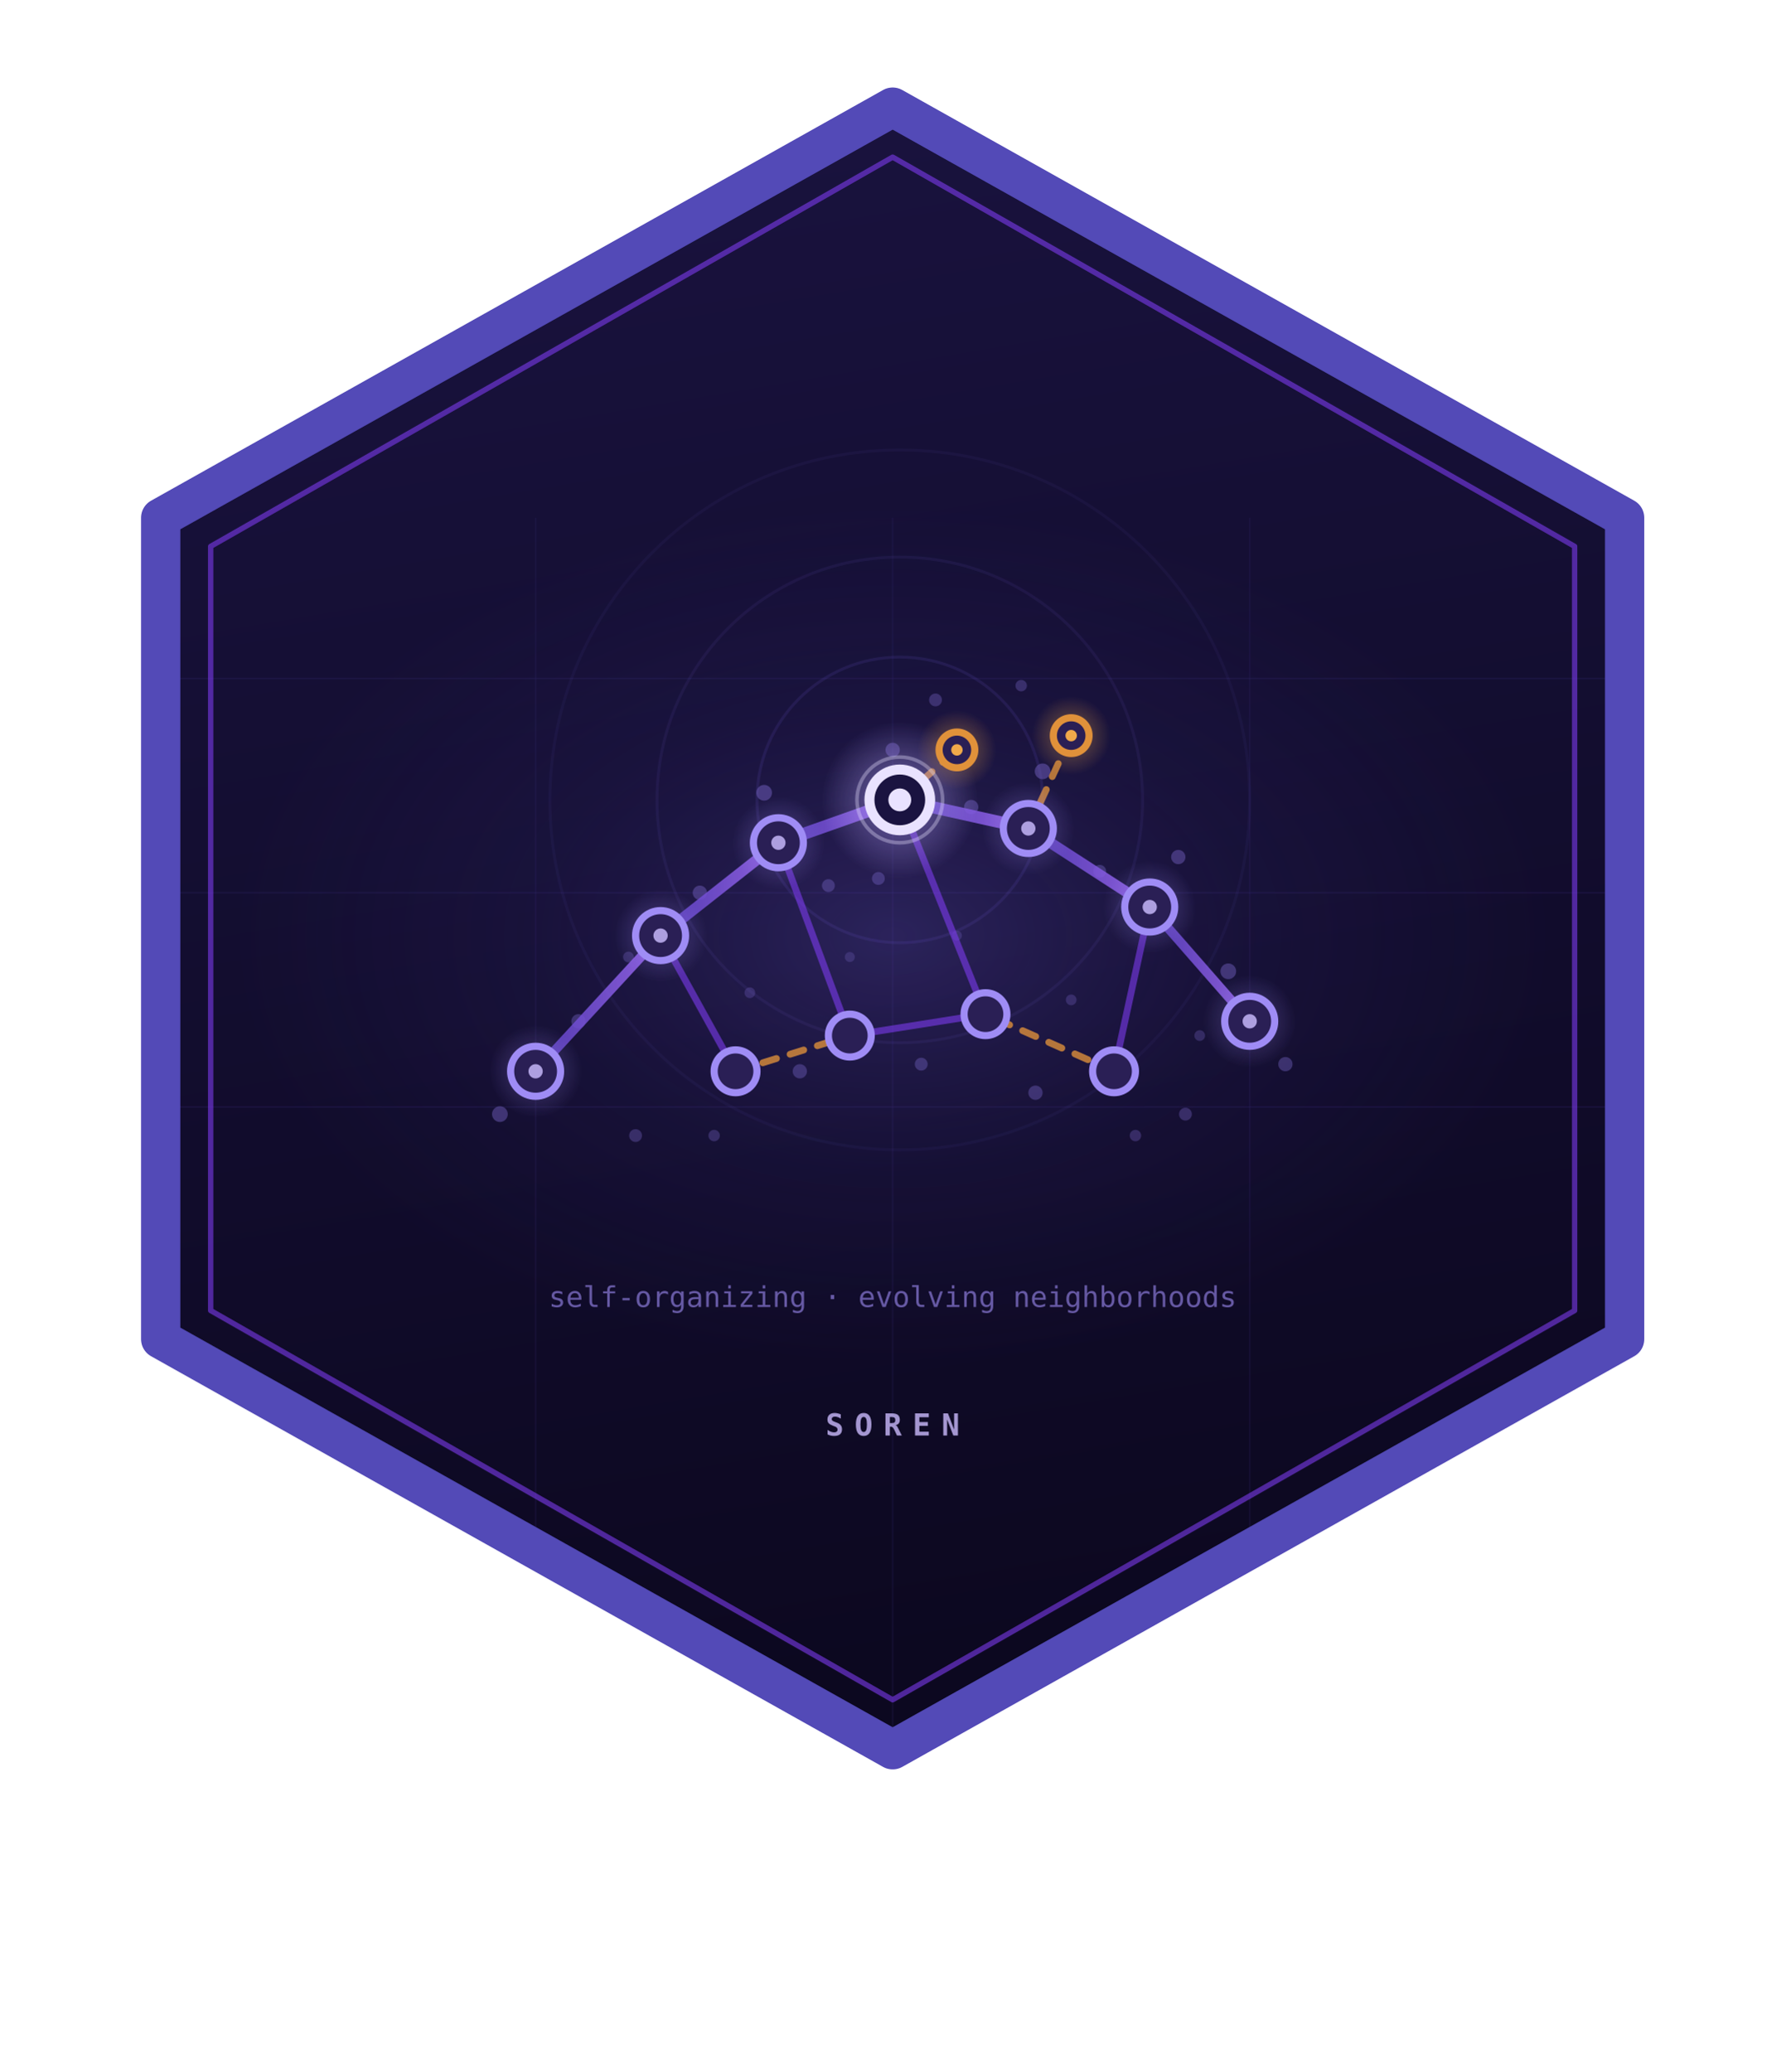
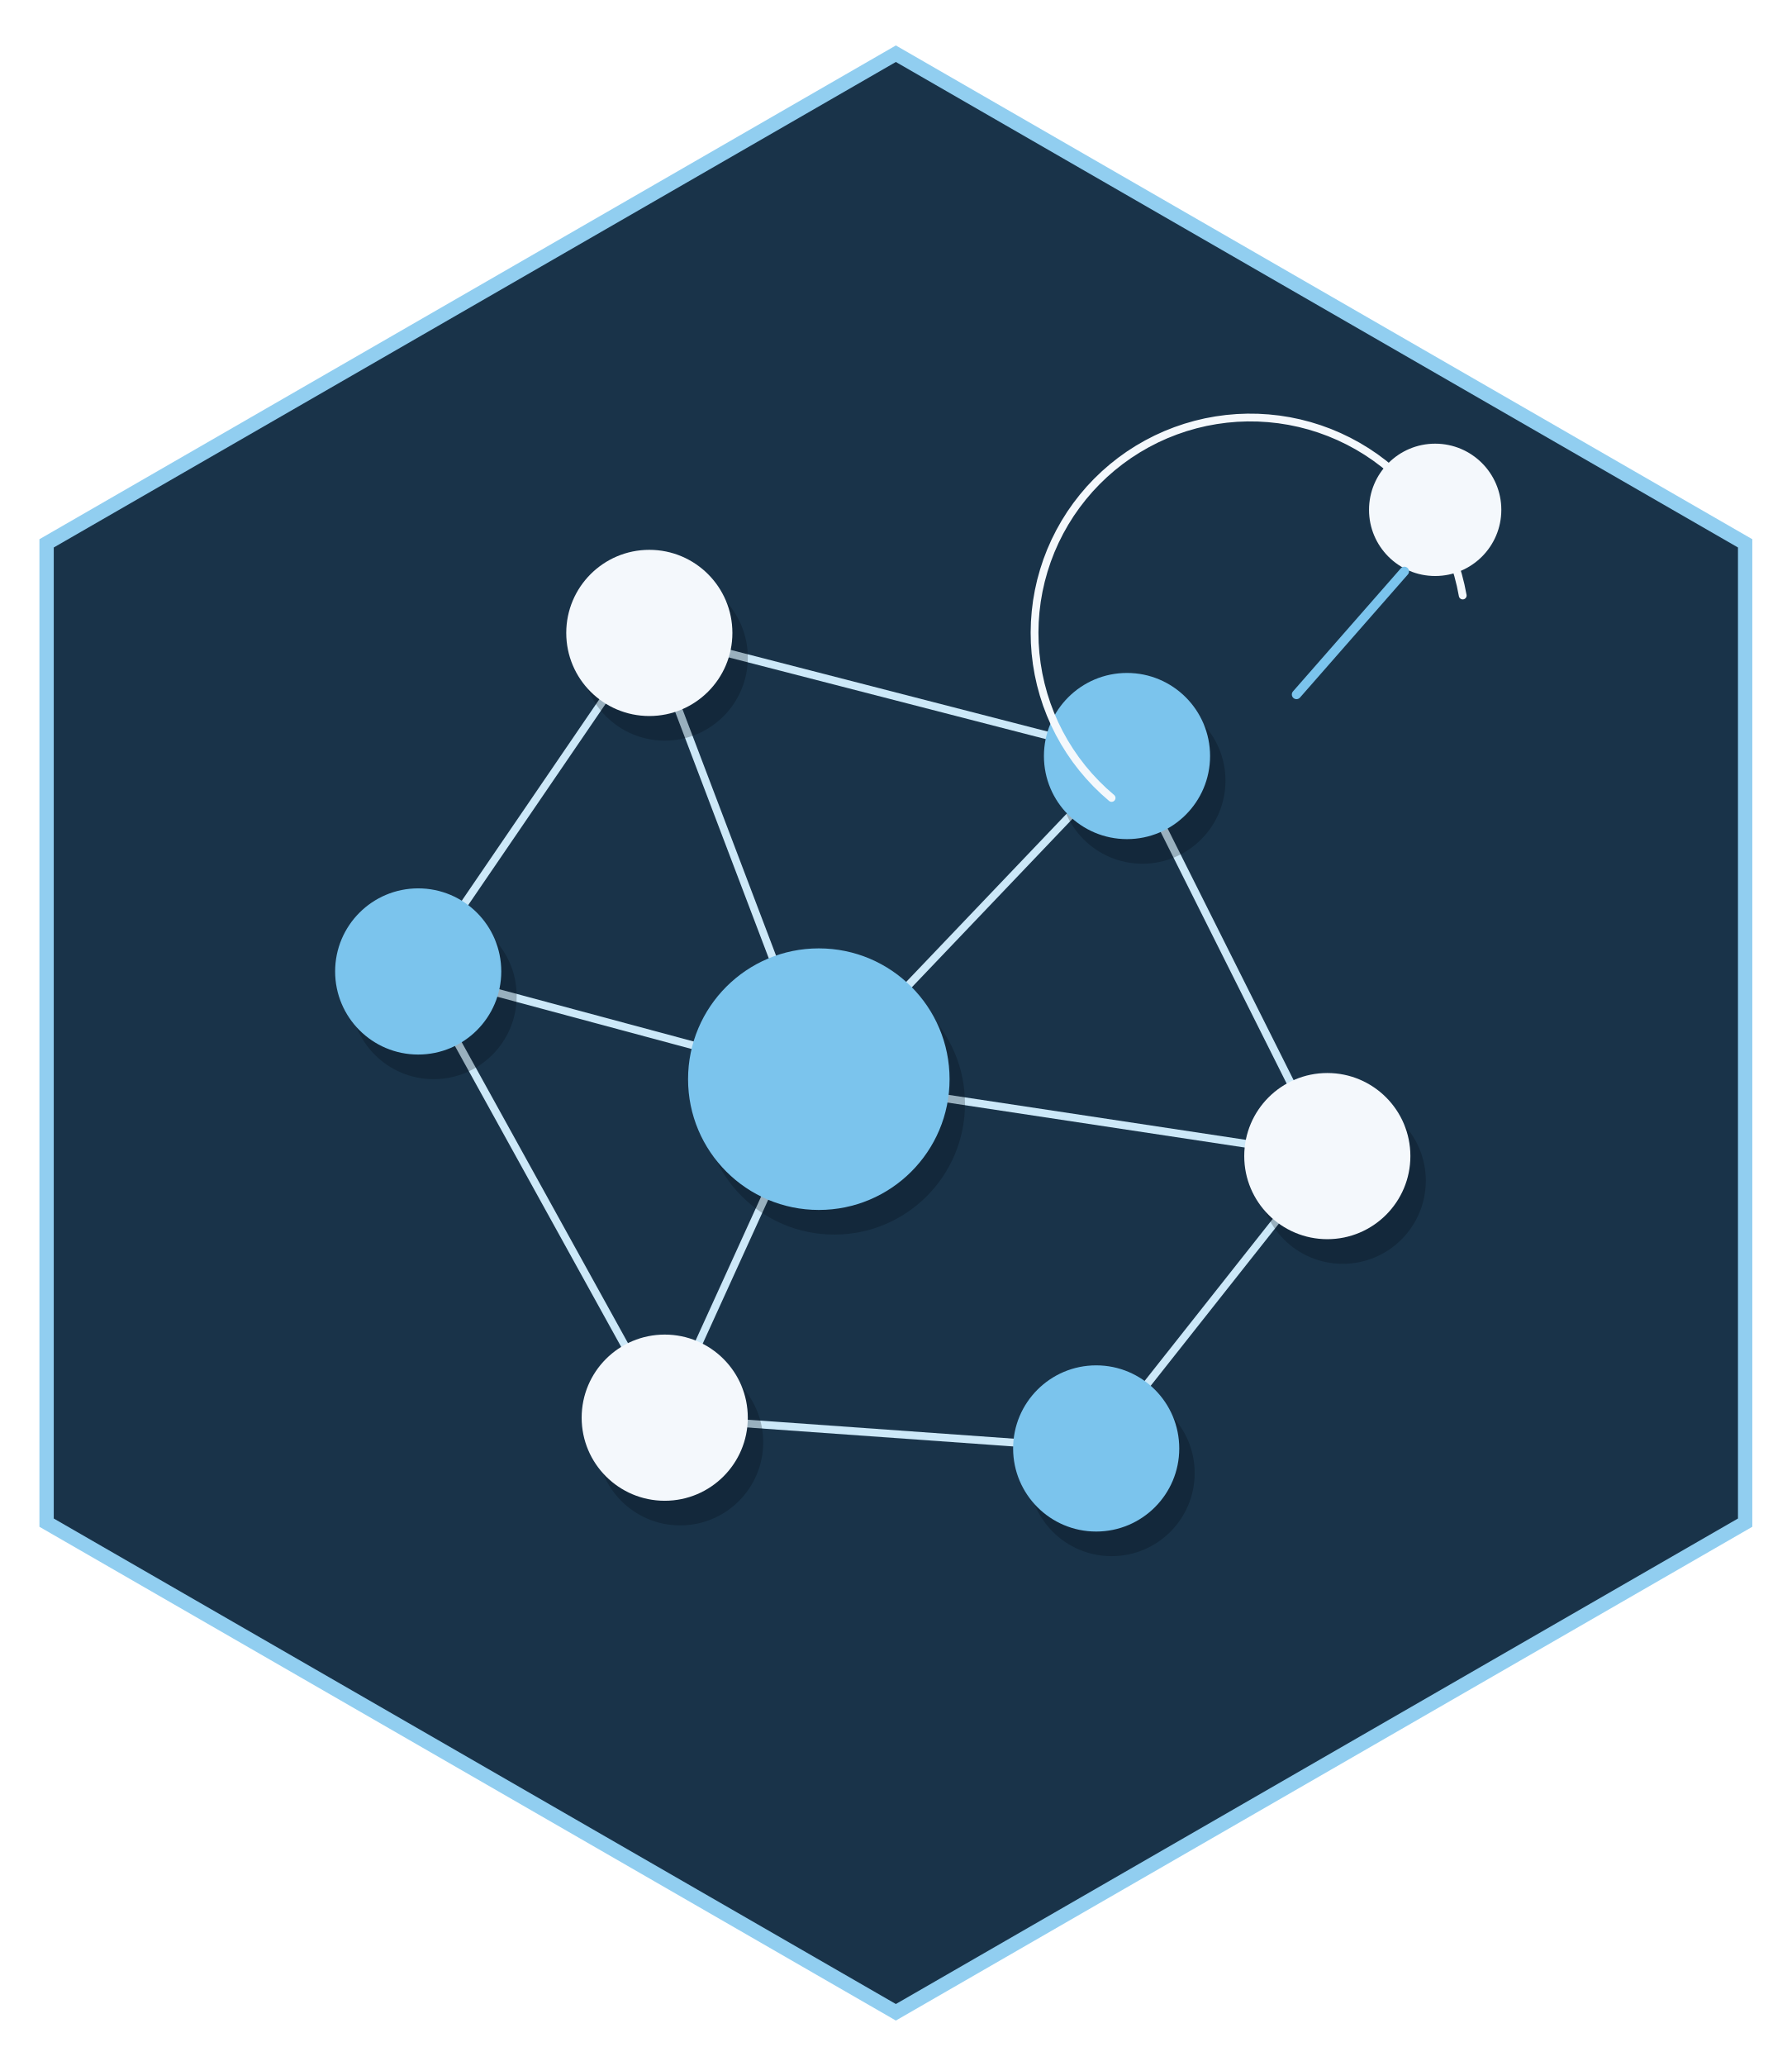
- <svg xmlns="http://www.w3.org/2000/svg" width="500" height="580" viewBox="0 0 500 580">
-   <defs>
-     <linearGradient id="bgsor" x1="0" y1="0" x2="0.15" y2="1">
-       <stop offset="0%" stop-color="#1a1340" />
-       <stop offset="100%" stop-color="#0c0820" />
-     </linearGradient>
-     <radialGradient id="fieldGlow" cx="50%" cy="50%" r="50%">
-       <stop offset="0%" stop-color="#6D5BD0" stop-opacity="0.28" />
-       <stop offset="55%" stop-color="#4A3C9E" stop-opacity="0.10" />
-       <stop offset="100%" stop-color="#4A3C9E" stop-opacity="0" />
-     </radialGradient>
-     <radialGradient id="protoGlow" cx="50%" cy="50%" r="50%">
-       <stop offset="0%" stop-color="#B9A6FF" stop-opacity="0.55" />
-       <stop offset="100%" stop-color="#B9A6FF" stop-opacity="0" />
-     </radialGradient>
-     <radialGradient id="nodeGlow" cx="50%" cy="50%" r="50%">
-       <stop offset="0%" stop-color="#9F8CF5" stop-opacity="0.35" />
-       <stop offset="100%" stop-color="#9F8CF5" stop-opacity="0" />
-     </radialGradient>
-     <radialGradient id="sproutGlow" cx="50%" cy="50%" r="50%">
-       <stop offset="0%" stop-color="#F0A94A" stop-opacity="0.45" />
-       <stop offset="100%" stop-color="#F0A94A" stop-opacity="0" />
-     </radialGradient>
-     <linearGradient id="edgeFlow" x1="0" y1="0" x2="1" y2="0">
-       <stop offset="0%" stop-color="#5B3FC4" />
-       <stop offset="100%" stop-color="#9F6BF5" />
-     </linearGradient>
-     <clipPath id="hexsor">
-       <polygon points="250,30 455,145 455,375 250,490 45,375 45,145" />
-     </clipPath>
-   </defs>
-   <polygon points="250,30 455,145 455,375 250,490 45,375 45,145" fill="url(#bgsor)" />
-   <g clip-path="url(#hexsor)">
-     <line x1="45" y1="190" x2="455" y2="190" stroke="#2a2060" stroke-width="0.4" opacity="0.35" />
-     <line x1="45" y1="250" x2="455" y2="250" stroke="#2a2060" stroke-width="0.4" opacity="0.35" />
-     <line x1="45" y1="310" x2="455" y2="310" stroke="#2a2060" stroke-width="0.4" opacity="0.35" />
-     <line x1="150" y1="145" x2="150" y2="490" stroke="#2a2060" stroke-width="0.4" opacity="0.28" />
-     <line x1="250" y1="145" x2="250" y2="490" stroke="#2a2060" stroke-width="0.4" opacity="0.28" />
-     <line x1="350" y1="145" x2="350" y2="490" stroke="#2a2060" stroke-width="0.4" opacity="0.28" />
-     <ellipse cx="250" cy="262" rx="185" ry="120" fill="url(#fieldGlow)" />
-     <g fill="none" stroke="#6D5BD0" stroke-width="0.8">
-       <circle cx="252" cy="224" r="40" opacity="0.14" />
-       <circle cx="252" cy="224" r="68" opacity="0.10" />
-       <circle cx="252" cy="224" r="98" opacity="0.07" />
-     </g>
-     <g fill="#6B5AB5">
-       <circle cx="140" cy="312" r="2.2" opacity="0.5" />
-       <circle cx="162" cy="286" r="2" opacity="0.45" />
-       <circle cx="178" cy="318" r="1.8" opacity="0.4" />
-       <circle cx="196" cy="250" r="2" opacity="0.5" />
-       <circle cx="214" cy="222" r="2.2" opacity="0.55" />
-       <circle cx="232" cy="248" r="1.8" opacity="0.45" />
-       <circle cx="250" cy="210" r="2" opacity="0.5" />
-       <circle cx="246" cy="246" r="1.8" opacity="0.45" />
-       <circle cx="272" cy="226" r="2" opacity="0.5" />
-       <circle cx="292" cy="216" r="2.2" opacity="0.55" />
-       <circle cx="308" cy="244" r="1.8" opacity="0.45" />
-       <circle cx="330" cy="240" r="2" opacity="0.5" />
-       <circle cx="344" cy="272" r="2.2" opacity="0.5" />
-       <circle cx="360" cy="298" r="2" opacity="0.45" />
-       <circle cx="332" cy="312" r="1.8" opacity="0.4" />
-       <circle cx="224" cy="300" r="2" opacity="0.45" />
-       <circle cx="258" cy="298" r="1.8" opacity="0.45" />
-       <circle cx="290" cy="306" r="2" opacity="0.45" />
-       <circle cx="200" cy="318" r="1.6" opacity="0.38" />
-       <circle cx="318" cy="318" r="1.6" opacity="0.38" />
-       <circle cx="262" cy="196" r="1.8" opacity="0.42" />
-       <circle cx="286" cy="192" r="1.6" opacity="0.4" />
-       <circle cx="176" cy="268" r="1.5" opacity="0.35" />
-       <circle cx="210" cy="278" r="1.5" opacity="0.35" />
-       <circle cx="300" cy="280" r="1.5" opacity="0.35" />
-       <circle cx="336" cy="290" r="1.5" opacity="0.35" />
-       <circle cx="238" cy="268" r="1.4" opacity="0.32" />
-       <circle cx="268" cy="262" r="1.4" opacity="0.32" />
-     </g>
-     <g stroke="url(#edgeFlow)" stroke-linecap="round" fill="none" opacity="0.85">
-       <line x1="150" y1="300" x2="185" y2="262" stroke-width="2.6" />
-       <line x1="185" y1="262" x2="218" y2="236" stroke-width="3" />
-       <line x1="218" y1="236" x2="252" y2="224" stroke-width="3.4" />
-       <line x1="252" y1="224" x2="288" y2="232" stroke-width="3.4" />
-       <line x1="288" y1="232" x2="322" y2="254" stroke-width="3" />
-       <line x1="322" y1="254" x2="350" y2="286" stroke-width="2.6" />
-     </g>
-     <g stroke="#7C3AED" stroke-width="1.9" opacity="0.6" stroke-linecap="round" fill="none">
-       <line x1="185" y1="262" x2="206" y2="300" />
-       <line x1="218" y1="236" x2="238" y2="290" />
-       <line x1="252" y1="224" x2="276" y2="284" />
-       <line x1="322" y1="254" x2="312" y2="300" />
-       <line x1="238" y1="290" x2="276" y2="284" />
-     </g>
-     <g stroke="#E0913A" stroke-width="1.9" opacity="0.78" stroke-linecap="round" fill="none" stroke-dasharray="4 4">
-       <line x1="252" y1="224" x2="268" y2="210" />
-       <line x1="288" y1="232" x2="300" y2="206" />
-       <line x1="206" y1="300" x2="238" y2="290" />
-       <line x1="312" y1="300" x2="276" y2="284" />
-     </g>
-     <g>
-       <circle cx="150" cy="300" r="13" fill="url(#nodeGlow)" />
-       <circle cx="185" cy="262" r="13" fill="url(#nodeGlow)" />
-       <circle cx="218" cy="236" r="13" fill="url(#nodeGlow)" />
-       <circle cx="288" cy="232" r="13" fill="url(#nodeGlow)" />
-       <circle cx="322" cy="254" r="13" fill="url(#nodeGlow)" />
-       <circle cx="350" cy="286" r="13" fill="url(#nodeGlow)" />
-     </g>
-     <g>
-       <g fill="#2a1f55" stroke="#9F8CF5" stroke-width="2">
-         <circle cx="150" cy="300" r="7" />
-         <circle cx="185" cy="262" r="7" />
-         <circle cx="218" cy="236" r="7" />
-         <circle cx="288" cy="232" r="7" />
-         <circle cx="322" cy="254" r="7" />
-         <circle cx="350" cy="286" r="7" />
-         <circle cx="238" cy="290" r="6" />
-         <circle cx="276" cy="284" r="6" />
-         <circle cx="206" cy="300" r="6" />
-         <circle cx="312" cy="300" r="6" />
-       </g>
-       <g fill="#C4B5F7" opacity="0.85">
-         <circle cx="150" cy="300" r="2" />
-         <circle cx="185" cy="262" r="2" />
-         <circle cx="218" cy="236" r="2" />
-         <circle cx="288" cy="232" r="2" />
-         <circle cx="322" cy="254" r="2" />
-         <circle cx="350" cy="286" r="2" />
-       </g>
-       <circle cx="252" cy="224" r="22" fill="url(#protoGlow)" />
-       <circle cx="252" cy="224" r="12" fill="none" stroke="#E9E2FF" stroke-width="1" opacity="0.35" />
-       <circle cx="252" cy="224" r="8.5" fill="#1a1340" stroke="#E9E2FF" stroke-width="2.8" />
-       <circle cx="252" cy="224" r="3.2" fill="#E9E2FF" />
-       <circle cx="268" cy="210" r="11" fill="url(#sproutGlow)" />
-       <circle cx="300" cy="206" r="11" fill="url(#sproutGlow)" />
-       <g fill="#2a1f55" stroke="#E0913A" stroke-width="2">
-         <circle cx="268" cy="210" r="5" />
-         <circle cx="300" cy="206" r="5" />
-       </g>
-       <g fill="#F0A94A">
-         <circle cx="268" cy="210" r="1.6" />
-         <circle cx="300" cy="206" r="1.6" />
-       </g>
-     </g>
-     <text font-family="monospace" font-size="8" fill="#9F8CF5" opacity="0.6" text-anchor="middle" x="250" y="366">self-organizing · evolving neighborhoods</text>
-     <text font-family="monospace" font-size="8.5" font-weight="700" fill="#C4B5F7" opacity="0.82" text-anchor="middle" x="250" y="402" letter-spacing="3">SOREN</text>
-   </g>
-   <polygon points="250,30 455,145 455,375 250,490 45,375 45,145" fill="none" stroke="#534AB7" stroke-width="11" stroke-linejoin="round" />
-   <polygon points="250,44 441,153 441,367 250,476 59,367 59,153" fill="none" stroke="#7C3AED" stroke-width="1.5" stroke-linejoin="round" opacity="0.6" />
+ <svg xmlns="http://www.w3.org/2000/svg" width="432" height="498" viewBox="0 0 432 498">
+   <path fill-rule="nonzero" fill="rgb(100%, 100%, 100%)" fill-opacity="1" d="M 216 4.98 L 427.68 126.988 L 427.68 371.012 L 216 493.02 L 4.32 371.012 L 4.32 126.988 Z M 216 4.98 " />
+   <path fill-rule="nonzero" fill="rgb(56.863%, 80.784%, 94.118%)" fill-opacity="1" d="M 216 10.957 L 422.496 129.977 L 422.496 368.023 L 216 487.043 L 9.504 368.023 L 9.504 129.977 Z M 216 10.957 " />
+   <path fill-rule="nonzero" fill="rgb(9.804%, 20%, 28.627%)" fill-opacity="1" d="M 216 14.941 L 419.039 131.969 L 419.039 366.031 L 216 483.059 L 12.961 366.031 L 12.961 131.969 Z M 216 14.941 " />
+   <path fill="none" stroke-width="1.875" stroke-linecap="round" stroke-linejoin="round" stroke="rgb(80%, 90.98%, 97.255%)" stroke-opacity="1" stroke-miterlimit="10" d="M 100.828 234.164 L 156.559 152.566 " />
+   <path fill="none" stroke-width="1.875" stroke-linecap="round" stroke-linejoin="round" stroke="rgb(80%, 90.98%, 97.255%)" stroke-opacity="1" stroke-miterlimit="10" d="M 100.828 234.164 L 197.426 260.129 " />
+   <path fill="none" stroke-width="1.875" stroke-linecap="round" stroke-linejoin="round" stroke="rgb(80%, 90.98%, 97.255%)" stroke-opacity="1" stroke-miterlimit="10" d="M 100.828 234.164 L 160.273 341.727 " />
+   <path fill="none" stroke-width="1.875" stroke-linecap="round" stroke-linejoin="round" stroke="rgb(80%, 90.98%, 97.255%)" stroke-opacity="1" stroke-miterlimit="10" d="M 156.559 152.566 L 197.426 260.129 " />
+   <path fill="none" stroke-width="1.875" stroke-linecap="round" stroke-linejoin="round" stroke="rgb(80%, 90.98%, 97.255%)" stroke-opacity="1" stroke-miterlimit="10" d="M 156.559 152.566 L 271.727 182.238 " />
+   <path fill="none" stroke-width="1.875" stroke-linecap="round" stroke-linejoin="round" stroke="rgb(80%, 90.98%, 97.255%)" stroke-opacity="1" stroke-miterlimit="10" d="M 197.426 260.129 L 160.273 341.727 " />
+   <path fill="none" stroke-width="1.875" stroke-linecap="round" stroke-linejoin="round" stroke="rgb(80%, 90.98%, 97.255%)" stroke-opacity="1" stroke-miterlimit="10" d="M 197.426 260.129 L 271.727 182.238 " />
+   <path fill="none" stroke-width="1.875" stroke-linecap="round" stroke-linejoin="round" stroke="rgb(80%, 90.98%, 97.255%)" stroke-opacity="1" stroke-miterlimit="10" d="M 197.426 260.129 L 320.027 278.672 " />
+   <path fill="none" stroke-width="1.875" stroke-linecap="round" stroke-linejoin="round" stroke="rgb(80%, 90.98%, 97.255%)" stroke-opacity="1" stroke-miterlimit="10" d="M 160.273 341.727 L 264.297 349.145 " />
+   <path fill="none" stroke-width="1.875" stroke-linecap="round" stroke-linejoin="round" stroke="rgb(80%, 90.98%, 97.255%)" stroke-opacity="1" stroke-miterlimit="10" d="M 271.727 182.238 L 320.027 278.672 " />
+   <path fill="none" stroke-width="1.875" stroke-linecap="round" stroke-linejoin="round" stroke="rgb(80%, 90.98%, 97.255%)" stroke-opacity="1" stroke-miterlimit="10" d="M 320.027 278.672 L 264.297 349.145 " />
+   <path fill-rule="nonzero" fill="rgb(1.176%, 3.922%, 7.059%)" fill-opacity="0.251" d="M 124.574 240.098 C 124.574 251.16 115.605 260.129 104.543 260.129 C 93.484 260.129 84.516 251.16 84.516 240.098 C 84.516 229.035 93.484 220.07 104.543 220.07 C 115.605 220.07 124.574 229.035 124.574 240.098 " />
+   <path fill-rule="nonzero" fill="rgb(48.235%, 76.863%, 92.941%)" fill-opacity="1" d="M 120.859 234.164 C 120.859 245.227 111.891 254.191 100.828 254.191 C 89.766 254.191 80.801 245.227 80.801 234.164 C 80.801 223.102 89.766 214.137 100.828 214.137 C 111.891 214.137 120.859 223.102 120.859 234.164 " />
+   <path fill-rule="nonzero" fill="rgb(1.176%, 3.922%, 7.059%)" fill-opacity="0.251" d="M 180.301 158.5 C 180.301 169.562 171.332 178.527 160.273 178.527 C 149.211 178.527 140.242 169.562 140.242 158.5 C 140.242 147.438 149.211 138.473 160.273 138.473 C 171.332 138.473 180.301 147.438 180.301 158.5 " />
+   <path fill-rule="nonzero" fill="rgb(95.686%, 97.255%, 98.824%)" fill-opacity="1" d="M 176.586 152.566 C 176.586 163.629 167.617 172.594 156.559 172.594 C 145.496 172.594 136.527 163.629 136.527 152.566 C 136.527 141.504 145.496 132.535 156.559 132.535 C 167.617 132.535 176.586 141.504 176.586 152.566 " />
+   <path fill-rule="nonzero" fill="rgb(1.176%, 3.922%, 7.059%)" fill-opacity="0.251" d="M 232.664 266.062 C 232.664 283.473 218.551 297.59 201.141 297.59 C 183.727 297.59 169.613 283.473 169.613 266.062 C 169.613 248.648 183.727 234.535 201.141 234.535 C 218.551 234.535 232.664 248.648 232.664 266.062 " />
+   <path fill-rule="nonzero" fill="rgb(48.235%, 76.863%, 92.941%)" fill-opacity="1" d="M 228.949 260.129 C 228.949 277.539 214.836 291.652 197.426 291.652 C 180.012 291.652 165.898 277.539 165.898 260.129 C 165.898 242.715 180.012 228.602 197.426 228.602 C 214.836 228.602 228.949 242.715 228.949 260.129 " />
+   <path fill-rule="nonzero" fill="rgb(1.176%, 3.922%, 7.059%)" fill-opacity="0.251" d="M 184.016 347.66 C 184.016 358.723 175.047 367.688 163.988 367.688 C 152.926 367.688 143.957 358.723 143.957 347.66 C 143.957 336.598 152.926 327.633 163.988 327.633 C 175.047 327.633 184.016 336.598 184.016 347.66 " />
+   <path fill-rule="nonzero" fill="rgb(95.686%, 97.255%, 98.824%)" fill-opacity="1" d="M 180.301 341.727 C 180.301 352.785 171.332 361.754 160.273 361.754 C 149.211 361.754 140.242 352.785 140.242 341.727 C 140.242 330.664 149.211 321.695 160.273 321.695 C 171.332 321.695 180.301 330.664 180.301 341.727 " />
+   <path fill-rule="nonzero" fill="rgb(1.176%, 3.922%, 7.059%)" fill-opacity="0.251" d="M 295.473 188.172 C 295.473 199.234 286.504 208.199 275.441 208.199 C 264.383 208.199 255.414 199.234 255.414 188.172 C 255.414 177.109 264.383 168.145 275.441 168.145 C 286.504 168.145 295.473 177.109 295.473 188.172 " />
+   <path fill-rule="nonzero" fill="rgb(48.235%, 76.863%, 92.941%)" fill-opacity="1" d="M 291.758 182.238 C 291.758 193.301 282.789 202.266 271.727 202.266 C 260.668 202.266 251.699 193.301 251.699 182.238 C 251.699 171.176 260.668 162.211 271.727 162.211 C 282.789 162.211 291.758 171.176 291.758 182.238 " />
+   <path fill-rule="nonzero" fill="rgb(1.176%, 3.922%, 7.059%)" fill-opacity="0.251" d="M 343.77 284.605 C 343.77 295.668 334.801 304.637 323.742 304.637 C 312.68 304.637 303.711 295.668 303.711 284.605 C 303.711 273.547 312.68 264.578 323.742 264.578 C 334.801 264.578 343.77 273.547 343.77 284.605 " />
+   <path fill-rule="nonzero" fill="rgb(95.686%, 97.255%, 98.824%)" fill-opacity="1" d="M 340.055 278.672 C 340.055 289.734 331.086 298.699 320.027 298.699 C 308.965 298.699 299.996 289.734 299.996 278.672 C 299.996 267.609 308.965 258.645 320.027 258.645 C 331.086 258.645 340.055 267.609 340.055 278.672 " />
+   <path fill-rule="nonzero" fill="rgb(1.176%, 3.922%, 7.059%)" fill-opacity="0.251" d="M 288.043 355.078 C 288.043 366.141 279.074 375.105 268.012 375.105 C 256.953 375.105 247.984 366.141 247.984 355.078 C 247.984 344.016 256.953 335.051 268.012 335.051 C 279.074 335.051 288.043 344.016 288.043 355.078 " />
+   <path fill-rule="nonzero" fill="rgb(48.235%, 76.863%, 92.941%)" fill-opacity="1" d="M 284.328 349.145 C 284.328 360.203 275.359 369.172 264.297 369.172 C 253.234 369.172 244.27 360.203 244.27 349.145 C 244.27 338.082 253.234 329.113 264.297 329.113 C 275.359 329.113 284.328 338.082 284.328 349.145 " />
+   <path fill="none" stroke-width="1.875" stroke-linecap="round" stroke-linejoin="round" stroke="rgb(95.686%, 97.255%, 98.824%)" stroke-opacity="1" stroke-miterlimit="10" d="M 352.672 143.547 L 352.172 141.074 L 351.555 138.629 L 350.816 136.215 L 349.961 133.84 L 348.992 131.508 L 347.914 129.227 L 346.723 127 L 345.426 124.836 L 344.023 122.734 L 342.52 120.707 L 340.922 118.75 L 339.23 116.875 L 337.449 115.086 L 335.582 113.383 L 333.633 111.773 L 331.613 110.262 L 329.516 108.848 L 327.355 107.539 L 325.133 106.336 L 322.855 105.242 L 320.527 104.258 L 318.156 103.391 L 315.742 102.637 L 313.297 102.004 L 310.82 101.488 L 308.324 101.094 L 305.812 100.824 L 303.289 100.672 L 300.762 100.645 L 298.234 100.738 L 295.715 100.957 L 293.211 101.297 L 290.727 101.754 L 288.266 102.336 L 285.836 103.035 L 283.445 103.852 L 281.094 104.781 L 278.793 105.824 L 276.547 106.98 L 274.355 108.242 L 272.23 109.605 L 270.176 111.074 L 268.191 112.641 L 266.289 114.301 L 264.469 116.051 L 262.734 117.887 L 261.094 119.809 L 259.547 121.805 L 258.098 123.871 L 256.754 126.008 L 255.516 128.207 L 254.383 130.465 L 253.363 132.773 L 252.457 135.129 L 251.668 137.527 L 250.992 139.961 L 250.438 142.422 L 250.004 144.906 L 249.695 147.41 L 249.504 149.93 L 249.438 152.449 L 249.492 154.973 L 249.672 157.492 L 249.973 159.996 L 250.395 162.484 L 250.938 164.949 L 251.602 167.387 L 252.379 169.785 L 253.277 172.145 L 254.285 174.457 L 255.406 176.719 L 256.637 178.926 L 257.973 181.066 L 259.41 183.145 L 260.949 185.145 L 262.582 187.07 L 264.309 188.918 L 266.121 190.676 L 268.016 192.344 " />
+   <path fill-rule="nonzero" fill="rgb(95.686%, 97.255%, 98.824%)" fill-opacity="1" d="M 361.98 122.895 C 361.98 131.703 354.84 138.844 346.031 138.844 C 337.223 138.844 330.082 131.703 330.082 122.895 C 330.082 114.086 337.223 106.945 346.031 106.945 C 354.84 106.945 361.98 114.086 361.98 122.895 " />
+   <path fill="none" stroke-width="2.25" stroke-linecap="round" stroke-linejoin="round" stroke="rgb(48.235%, 76.863%, 92.941%)" stroke-opacity="1" stroke-miterlimit="10" d="M 312.594 167.402 L 338.602 137.73 " />
</svg>
